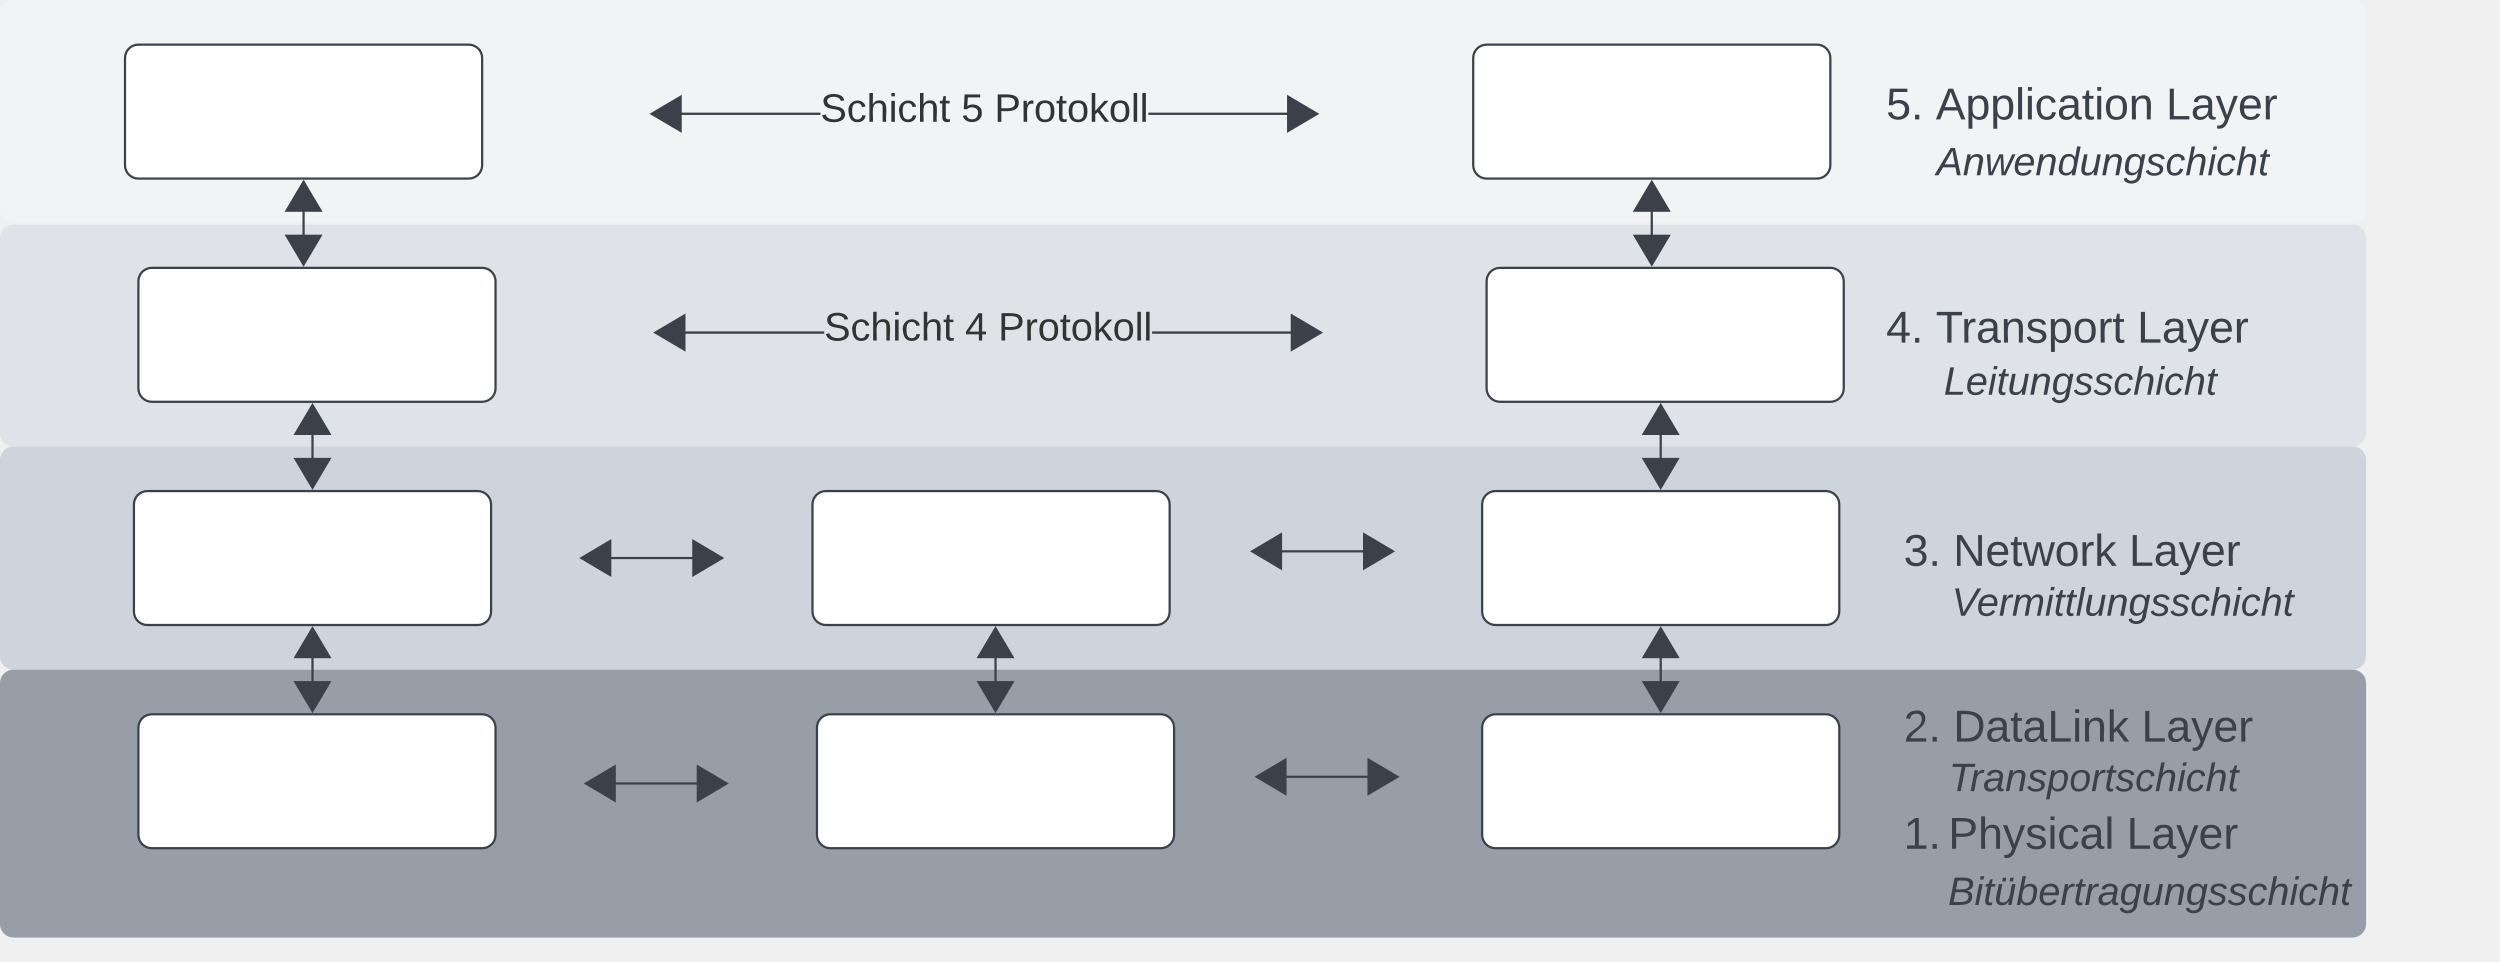
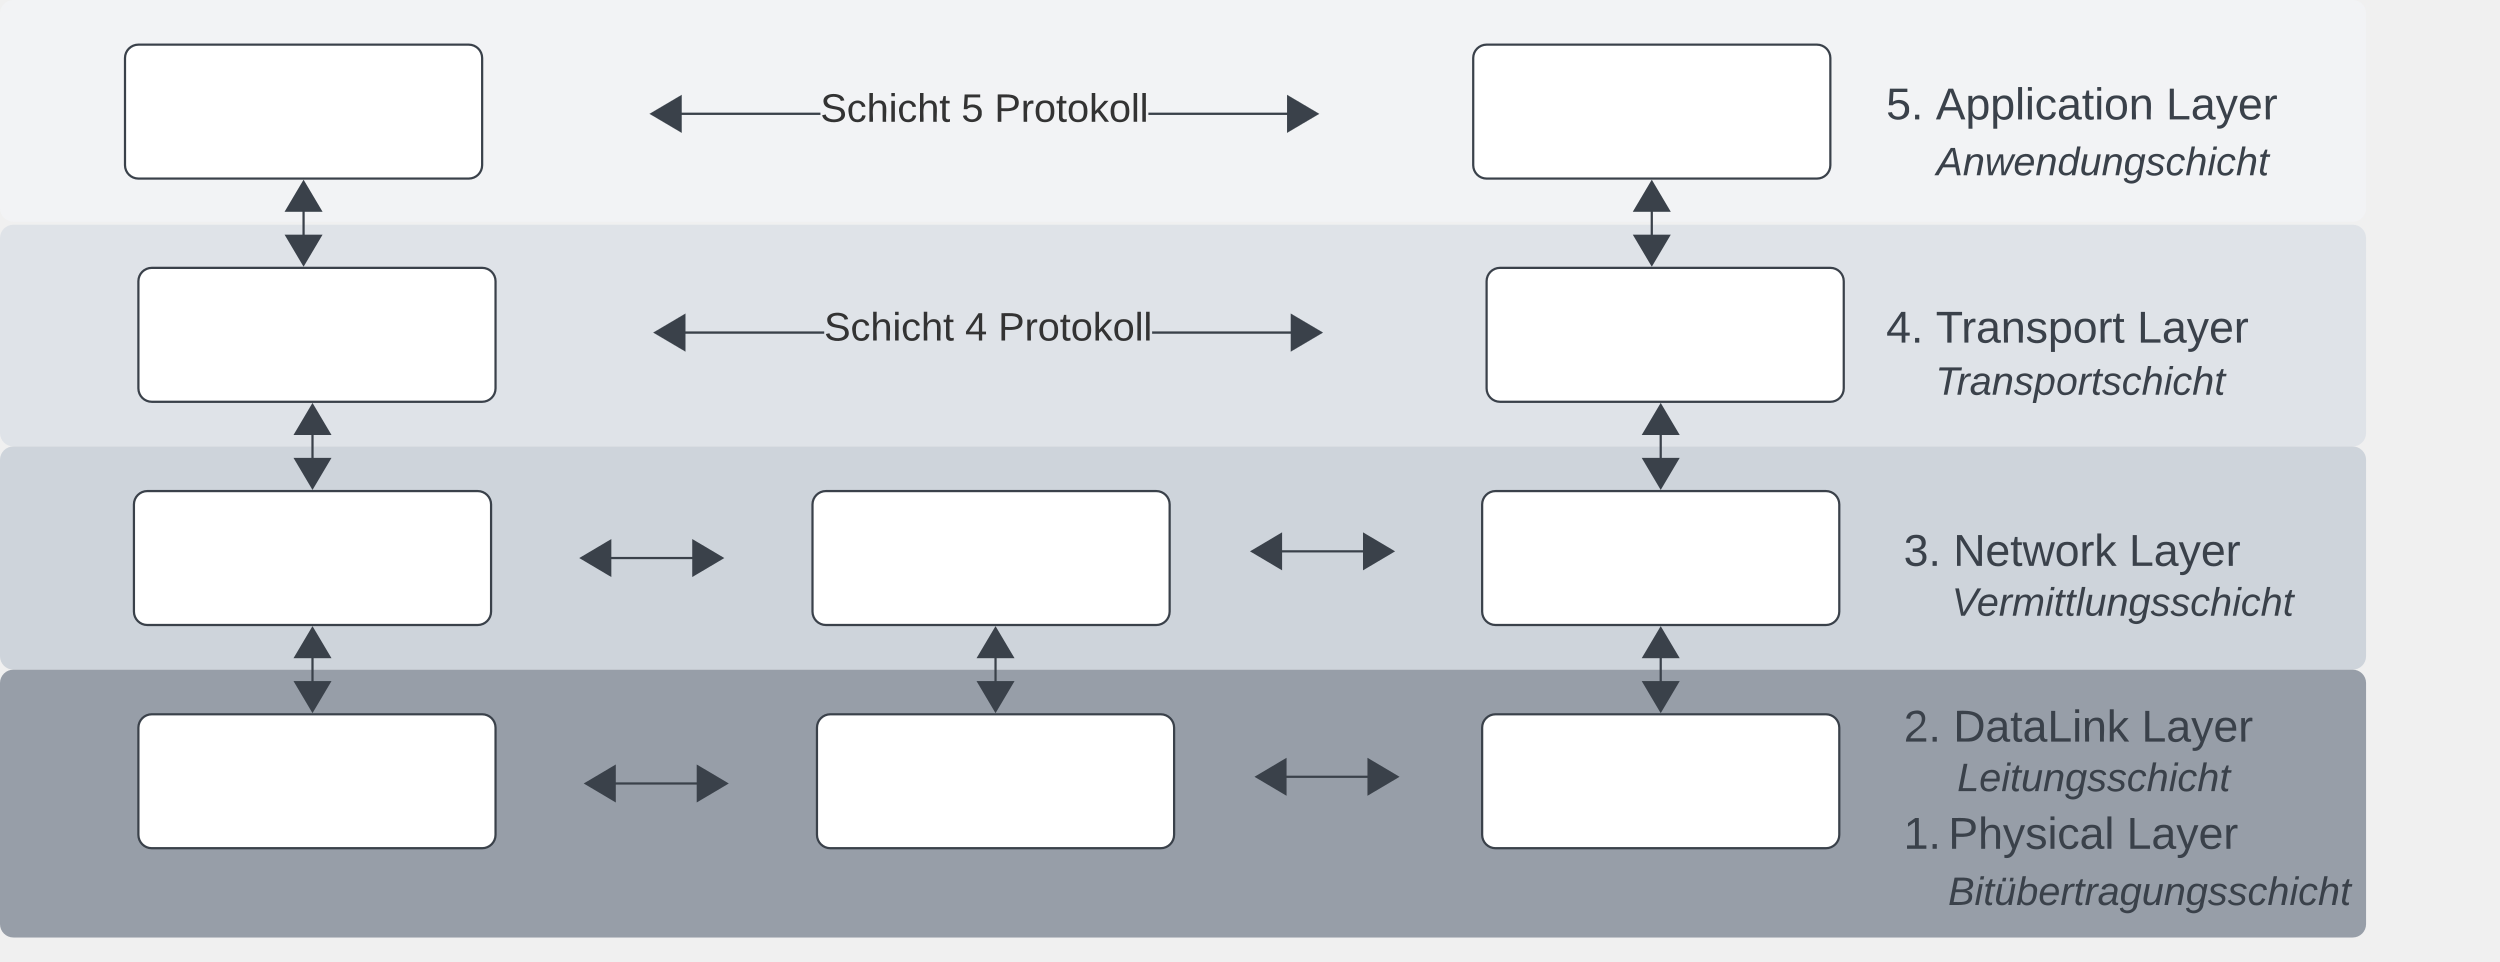
<svg xmlns="http://www.w3.org/2000/svg" xmlns:ns1="lucid" xmlns:xlink="http://www.w3.org/1999/xlink" width="1120" height="430.58">
  <g transform="translate(140 820)" ns1:page-tab-id="0_0">
    <path d="M-140-814a6 6 0 0 1 6-6H914a6 6 0 0 1 6 6v87.33a6 6 0 0 1-6 6H-134a6 6 0 0 1-6-6z" stroke="#000" stroke-opacity="0" fill="#f2f3f5" />
    <path d="M-140-713.33a6 6 0 0 1 6-6H914a6 6 0 0 1 6 6V-626a6 6 0 0 1-6 6H-134a6 6 0 0 1-6-6z" stroke="#000" stroke-opacity="0" fill="#dfe3e8" />
    <path d="M-140-614a6 6 0 0 1 6-6H914a6 6 0 0 1 6 6v88a6 6 0 0 1-6 6H-134a6 6 0 0 1-6-6z" stroke="#000" stroke-opacity="0" fill="#ced4db" />
    <path d="M-140-514a6 6 0 0 1 6-6H914a6 6 0 0 1 6 6v108a6 6 0 0 1-6 6H-134a6 6 0 0 1-6-6z" stroke="#000" stroke-opacity="0" fill="#979ea8" />
    <path d="M-78-694a6 6 0 0 1 6-6H76a6 6 0 0 1 6 6v48a6 6 0 0 1-6 6H-72a6 6 0 0 1-6-6zM526-694a6 6 0 0 1 6-6h148a6 6 0 0 1 6 6v48a6 6 0 0 1-6 6H532a6 6 0 0 1-6-6zM-80-594a6 6 0 0 1 6-6H74a6 6 0 0 1 6 6v48a6 6 0 0 1-6 6H-74a6 6 0 0 1-6-6zM524-594a6 6 0 0 1 6-6h148a6 6 0 0 1 6 6v48a6 6 0 0 1-6 6H530a6 6 0 0 1-6-6zM-78-494a6 6 0 0 1 6-6H76a6 6 0 0 1 6 6v48a6 6 0 0 1-6 6H-72a6 6 0 0 1-6-6zM524-494a6 6 0 0 1 6-6h148a6 6 0 0 1 6 6v48a6 6 0 0 1-6 6H530a6 6 0 0 1-6-6zM224-594a6 6 0 0 1 6-6h148a6 6 0 0 1 6 6v48a6 6 0 0 1-6 6H230a6 6 0 0 1-6-6zM226-494a6 6 0 0 1 6-6h148a6 6 0 0 1 6 6v48a6 6 0 0 1-6 6H232a6 6 0 0 1-6-6z" stroke="#3a414a" fill="#fff" />
    <path d="M229.2-670.5h-69.64v-1h69.64zm216.6 0h-69.64v-1h69.65z" stroke="#3a414a" stroke-width=".05" fill="#3a414a" />
    <path d="M166.57-663.36l-12.9-7.64 12.9-7.64z" fill="#3a414a" />
    <path d="M167.07-662.5l-14.4-8.5 14.4-8.5zm-12.42-8.5l11.42 6.76v-13.52z" stroke="#3a414a" stroke-width=".05" fill="#3a414a" />
    <path d="M451.7-671l-12.9 7.64v-15.28z" fill="#3a414a" />
    <path d="M452.68-671l-14.4 8.5v-17zm-13.4 6.76l11.44-6.76-11.43-6.76z" stroke="#3a414a" stroke-width=".05" fill="#3a414a" />
    <use xlink:href="#a" transform="matrix(1,0,0,1,229.2006,-681.6667) translate(0 14.22222)" />
    <use xlink:href="#b" transform="matrix(1,0,0,1,229.2006,-681.6667) translate(63.16049 14.22222)" />
    <use xlink:href="#c" transform="matrix(1,0,0,1,229.2006,-681.6667) translate(77.97531 14.22222)" />
    <path d="M-84-794a6 6 0 0 1 6-6H70a6 6 0 0 1 6 6v48a6 6 0 0 1-6 6H-78a6 6 0 0 1-6-6zM520-794a6 6 0 0 1 6-6h148a6 6 0 0 1 6 6v48a6 6 0 0 1-6 6H526a6 6 0 0 1-6-6z" stroke="#3a414a" fill="#fff" />
    <path d="M306-507.37v-25.26" stroke="#3a414a" fill="none" />
    <path d="M306-501.48l-7.64-12.9h15.28zM306-538.52l7.64 12.9h-15.28z" stroke="#3a414a" fill="#3a414a" />
    <path d="M-4-707.37v-25.26" stroke="#3a414a" fill="none" />
    <path d="M-4-701.48l-7.64-12.9H3.64zM-4-738.52l7.64 12.9h-15.28z" stroke="#3a414a" fill="#3a414a" />
    <path d="M0-607.37v-25.26" stroke="#3a414a" fill="none" />
    <path d="M0-601.48l-7.64-12.9H7.64zM0-638.52l7.64 12.9H-7.64z" stroke="#3a414a" fill="#3a414a" />
    <path d="M0-507.37v-25.26" stroke="#3a414a" fill="none" />
    <path d="M0-501.48l-7.64-12.9H7.64zM0-538.52l7.64 12.9H-7.64z" stroke="#3a414a" fill="#3a414a" />
    <path d="M600-707.37v-25.26" stroke="#3a414a" fill="none" />
    <path d="M600-701.48l-7.64-12.9h15.28zM600-738.52l7.64 12.9h-15.28z" stroke="#3a414a" fill="#3a414a" />
    <path d="M604-607.37v-25.26" stroke="#3a414a" fill="none" />
    <path d="M604-601.48l-7.64-12.9h15.28zM604-638.52l7.64 12.9h-15.28z" stroke="#3a414a" fill="#3a414a" />
    <path d="M604-507.37v-25.26" stroke="#3a414a" fill="none" />
    <path d="M604-501.48l-7.64-12.9h15.28zM604-538.52l7.64 12.9h-15.28z" stroke="#3a414a" fill="#3a414a" />
    <path d="M126.37-570h51.26" stroke="#3a414a" fill="none" />
    <path d="M120.48-570l12.9-7.64v15.28zM183.52-570l-12.9 7.64v-15.28z" stroke="#3a414a" fill="#3a414a" />
    <path d="M128.37-469h51.26" stroke="#3a414a" fill="none" />
    <path d="M122.48-469l12.9-7.64v15.28zM185.52-469l-12.9 7.64v-15.28z" stroke="#3a414a" fill="#3a414a" />
    <path d="M426.87-573h51.26" stroke="#3a414a" fill="none" />
    <path d="M420.98-573l12.9-7.64v15.28zM484.02-573l-12.9 7.64v-15.28z" stroke="#3a414a" fill="#3a414a" />
    <path d="M428.87-472h51.26" stroke="#3a414a" fill="none" />
    <path d="M422.98-472l12.9-7.64v15.28zM486.02-472l-12.9 7.64v-15.28z" stroke="#3a414a" fill="#3a414a" />
    <path d="M700-794a6 6 0 0 1 6-6h268a6 6 0 0 1 6 6v48a6 6 0 0 1-6 6H706a6 6 0 0 1-6-6z" stroke="#000" stroke-opacity="0" fill="#fff" fill-opacity="0" />
    <use xlink:href="#d" transform="matrix(1,0,0,1,705,-795) translate(0 28.5)" />
    <use xlink:href="#e" transform="matrix(1,0,0,1,705,-795) translate(22.22222 28.5)" />
    <use xlink:href="#f" transform="matrix(1,0,0,1,705,-795) translate(125.3889 28.5)" />
    <path d="M700-694a6 6 0 0 1 6-6h268a6 6 0 0 1 6 6v48a6 6 0 0 1-6 6H706a6 6 0 0 1-6-6z" stroke="#000" stroke-opacity="0" fill="#fff" fill-opacity="0" />
    <use xlink:href="#g" transform="matrix(1,0,0,1,705,-695) translate(0 28.5)" />
    <use xlink:href="#h" transform="matrix(1,0,0,1,705,-695) translate(22.22222 28.5)" />
    <use xlink:href="#f" transform="matrix(1,0,0,1,705,-695) translate(112.4444 28.5)" />
    <path d="M707.85-594a6 6 0 0 1 6-6H934a6 6 0 0 1 6 6v48a6 6 0 0 1-6 6H713.85a6 6 0 0 1-6-6z" stroke="#000" stroke-opacity="0" fill="#fff" fill-opacity="0" />
    <use xlink:href="#i" transform="matrix(1,0,0,1,712.8488,-595) translate(0 28.5)" />
    <use xlink:href="#j" transform="matrix(1,0,0,1,712.8488,-595) translate(22.22222 28.5)" />
    <use xlink:href="#f" transform="matrix(1,0,0,1,712.8488,-595) translate(100.9444 28.5)" />
    <path d="M707.85-505a6 6 0 0 1 6-6H934a6 6 0 0 1 6 6v70a6 6 0 0 1-6 6H713.85a6 6 0 0 1-6-6z" stroke="#000" stroke-opacity="0" fill="#fff" fill-opacity="0" />
    <use xlink:href="#k" transform="matrix(1,0,0,1,712.8488,-506) translate(0 18.25)" />
    <use xlink:href="#l" transform="matrix(1,0,0,1,712.8488,-506) translate(22.22222 18.25)" />
    <use xlink:href="#m" transform="matrix(1,0,0,1,712.8488,-506) translate(106.5556 18.25)" />
    <use xlink:href="#n" transform="matrix(1,0,0,1,712.8488,-506) translate(0 42.25)" />
    <use xlink:href="#o" transform="matrix(1,0,0,1,712.8488,-506) translate(0 66.25)" />
    <use xlink:href="#p" transform="matrix(1,0,0,1,712.8488,-506) translate(20 66.25)" />
    <use xlink:href="#f" transform="matrix(1,0,0,1,712.8488,-506) translate(99.88889 66.25)" />
    <path d="M227.52-768.5h-69.65v-1h69.65zm216.6 0H374.5v-1h69.65z" stroke="#3a414a" stroke-width=".05" fill="#3a414a" />
    <path d="M164.9-761.36L151.97-769l12.9-7.64z" fill="#3a414a" />
    <path d="M165.4-760.5L151-769l14.4-8.5zm-12.44-8.5l11.43 6.76v-13.52z" stroke="#3a414a" stroke-width=".05" fill="#3a414a" />
    <path d="M450.02-769l-12.9 7.64v-15.28z" fill="#3a414a" />
    <path d="M451-769l-14.4 8.5v-17zm-13.4 6.76l11.44-6.76-11.43-6.76z" stroke="#3a414a" stroke-width=".05" fill="#3a414a" />
    <g>
      <use xlink:href="#a" transform="matrix(1,0,0,1,227.5185,-779.6667) translate(0 14.22222)" />
      <use xlink:href="#q" transform="matrix(1,0,0,1,227.5185,-779.6667) translate(63.16049 14.22222)" />
      <use xlink:href="#c" transform="matrix(1,0,0,1,227.5185,-779.6667) translate(77.97531 14.22222)" />
    </g>
    <path d="M682-770.33a6 6 0 0 1 6-6h228a6 6 0 0 1 6 6v48a6 6 0 0 1-6 6H688a6 6 0 0 1-6-6z" stroke="#000" stroke-opacity="0" fill="#fff" fill-opacity="0" />
    <g>
      <use xlink:href="#r" transform="matrix(1,0,0,1,687,-771.3333) translate(40.48148 29.84722)" />
    </g>
    <path d="M672-672a6 6 0 0 1 6-6h228a6 6 0 0 1 6 6v48a6 6 0 0 1-6 6H678a6 6 0 0 1-6-6z" stroke="#000" stroke-opacity="0" fill="#fff" fill-opacity="0" />
    <g>
-       <use xlink:href="#s" transform="matrix(1,0,0,1,677,-673) translate(53.81481 29.84722)" />
+       <use xlink:href="#s" transform="matrix(1,0,0,1,677,-673) translate(50.08642 29.84722)" />
    </g>
    <path d="M691-573a6 6 0 0 1 6-6h228a6 6 0 0 1 6 6v48a6 6 0 0 1-6 6H697a6 6 0 0 1-6-6z" stroke="#000" stroke-opacity="0" fill="#fff" fill-opacity="0" />
    <g>
      <use xlink:href="#t" transform="matrix(1,0,0,1,696,-574) translate(38.40741 29.84722)" />
    </g>
    <path d="M678-494.42a6 6 0 0 1 6-6h228a6 6 0 0 1 6 6v48a6 6 0 0 1-6 6H684a6 6 0 0 1-6-6z" stroke="#000" stroke-opacity="0" fill="#fff" fill-opacity="0" />
    <g>
-       <use xlink:href="#u" transform="matrix(1,0,0,1,683,-495.4167) translate(50.08642 29.84722)" />
+       <use xlink:href="#u" transform="matrix(1,0,0,1,683,-495.4167) translate(53.81481 29.84722)" />
    </g>
    <path d="M703-443.42a6 6 0 0 1 6-6h228a6 6 0 0 1 6 6v48a6 6 0 0 1-6 6H709a6 6 0 0 1-6-6z" stroke="#000" stroke-opacity="0" fill="#fff" fill-opacity="0" />
    <g>
      <use xlink:href="#v" transform="matrix(1,0,0,1,708,-444.4167) translate(24.7284 29.84722)" />
    </g>
    <defs>
      <path fill="#333" d="M185-189c-5-48-123-54-124 2 14 75 158 14 163 119 3 78-121 87-175 55-17-10-28-26-33-46l33-7c5 56 141 63 141-1 0-78-155-14-162-118-5-82 145-84 179-34 5 7 8 16 11 25" id="w" />
      <path fill="#333" d="M96-169c-40 0-48 33-48 73s9 75 48 75c24 0 41-14 43-38l32 2c-6 37-31 61-74 61-59 0-76-41-82-99-10-93 101-131 147-64 4 7 5 14 7 22l-32 3c-4-21-16-35-41-35" id="x" />
      <path fill="#333" d="M106-169C34-169 62-67 57 0H25v-261h32l-1 103c12-21 28-36 61-36 89 0 53 116 60 194h-32v-121c2-32-8-49-39-48" id="y" />
      <path fill="#333" d="M24-231v-30h32v30H24zM24 0v-190h32V0H24" id="z" />
      <path fill="#333" d="M59-47c-2 24 18 29 38 22v24C64 9 27 4 27-40v-127H5v-23h24l9-43h21v43h35v23H59v120" id="A" />
      <g id="a">
        <use transform="matrix(0.04938272,0,0,0.04938272,0,0)" xlink:href="#w" />
        <use transform="matrix(0.04938272,0,0,0.04938272,11.85185,0)" xlink:href="#x" />
        <use transform="matrix(0.04938272,0,0,0.04938272,20.74074,0)" xlink:href="#y" />
        <use transform="matrix(0.04938272,0,0,0.04938272,30.61728,0)" xlink:href="#z" />
        <use transform="matrix(0.04938272,0,0,0.04938272,34.51852,0)" xlink:href="#x" />
        <use transform="matrix(0.04938272,0,0,0.04938272,43.40741,0)" xlink:href="#y" />
        <use transform="matrix(0.04938272,0,0,0.04938272,53.28395,0)" xlink:href="#A" />
      </g>
      <path fill="#333" d="M155-56V0h-30v-56H8v-25l114-167h33v167h35v25h-35zm-30-156c-27 46-58 90-88 131h88v-131" id="B" />
      <use transform="matrix(0.04938272,0,0,0.04938272,0,0)" xlink:href="#B" id="b" />
      <path fill="#333" d="M30-248c87 1 191-15 191 75 0 78-77 80-158 76V0H30v-248zm33 125c57 0 124 11 124-50 0-59-68-47-124-48v98" id="C" />
      <path fill="#333" d="M114-163C36-179 61-72 57 0H25l-1-190h30c1 12-1 29 2 39 6-27 23-49 58-41v29" id="D" />
      <path fill="#333" d="M100-194c62-1 85 37 85 99 1 63-27 99-86 99S16-35 15-95c0-66 28-99 85-99zM99-20c44 1 53-31 53-75 0-43-8-75-51-75s-53 32-53 75 10 74 51 75" id="E" />
      <path fill="#333" d="M143 0L79-87 56-68V0H24v-261h32v163l83-92h37l-77 82L181 0h-38" id="F" />
      <path fill="#333" d="M24 0v-261h32V0H24" id="G" />
      <g id="c">
        <use transform="matrix(0.04938272,0,0,0.04938272,0,0)" xlink:href="#C" />
        <use transform="matrix(0.04938272,0,0,0.04938272,11.85185,0)" xlink:href="#D" />
        <use transform="matrix(0.04938272,0,0,0.04938272,17.7284,0)" xlink:href="#E" />
        <use transform="matrix(0.04938272,0,0,0.04938272,27.60494,0)" xlink:href="#A" />
        <use transform="matrix(0.04938272,0,0,0.04938272,32.54321,0)" xlink:href="#E" />
        <use transform="matrix(0.04938272,0,0,0.04938272,42.41975,0)" xlink:href="#F" />
        <use transform="matrix(0.04938272,0,0,0.04938272,51.30864,0)" xlink:href="#E" />
        <use transform="matrix(0.04938272,0,0,0.04938272,61.18519,0)" xlink:href="#G" />
        <use transform="matrix(0.04938272,0,0,0.04938272,65.08642,0)" xlink:href="#G" />
      </g>
      <path fill="#3a414a" d="M54-142c48-35 137-8 131 61C196 18 31 33 14-55l32-4c7 23 22 37 52 37 35-1 51-22 54-58 4-55-73-65-99-34H22l8-134h141v27H59" id="H" />
      <path fill="#3a414a" d="M33 0v-38h34V0H33" id="I" />
      <g id="d">
        <use transform="matrix(0.05555556,0,0,0.05555556,0,0)" xlink:href="#H" />
        <use transform="matrix(0.05555556,0,0,0.05555556,11.11111,0)" xlink:href="#I" />
      </g>
      <path fill="#3a414a" d="M205 0l-28-72H64L36 0H1l101-248h38L239 0h-34zm-38-99l-47-123c-12 45-31 82-46 123h93" id="J" />
      <path fill="#3a414a" d="M115-194c55 1 70 41 70 98S169 2 115 4C84 4 66-9 55-30l1 105H24l-1-265h31l2 30c10-21 28-34 59-34zm-8 174c40 0 45-34 45-75s-6-73-45-74c-42 0-51 32-51 76 0 43 10 73 51 73" id="K" />
      <path fill="#3a414a" d="M24 0v-261h32V0H24" id="L" />
      <path fill="#3a414a" d="M24-231v-30h32v30H24zM24 0v-190h32V0H24" id="M" />
      <path fill="#3a414a" d="M96-169c-40 0-48 33-48 73s9 75 48 75c24 0 41-14 43-38l32 2c-6 37-31 61-74 61-59 0-76-41-82-99-10-93 101-131 147-64 4 7 5 14 7 22l-32 3c-4-21-16-35-41-35" id="N" />
      <path fill="#3a414a" d="M141-36C126-15 110 5 73 4 37 3 15-17 15-53c-1-64 63-63 125-63 3-35-9-54-41-54-24 1-41 7-42 31l-33-3c5-37 33-52 76-52 45 0 72 20 72 64v82c-1 20 7 32 28 27v20c-31 9-61-2-59-35zM48-53c0 20 12 33 32 33 41-3 63-29 60-74-43 2-92-5-92 41" id="O" />
      <path fill="#3a414a" d="M59-47c-2 24 18 29 38 22v24C64 9 27 4 27-40v-127H5v-23h24l9-43h21v43h35v23H59v120" id="P" />
      <path fill="#3a414a" d="M100-194c62-1 85 37 85 99 1 63-27 99-86 99S16-35 15-95c0-66 28-99 85-99zM99-20c44 1 53-31 53-75 0-43-8-75-51-75s-53 32-53 75 10 74 51 75" id="Q" />
      <path fill="#3a414a" d="M117-194c89-4 53 116 60 194h-32v-121c0-31-8-49-39-48C34-167 62-67 57 0H25l-1-190h30c1 10-1 24 2 32 11-22 29-35 61-36" id="R" />
      <g id="e">
        <use transform="matrix(0.05555556,0,0,0.05555556,0,0)" xlink:href="#J" />
        <use transform="matrix(0.05555556,0,0,0.05555556,13.33333,0)" xlink:href="#K" />
        <use transform="matrix(0.05555556,0,0,0.05555556,24.44444,0)" xlink:href="#K" />
        <use transform="matrix(0.05555556,0,0,0.05555556,35.55556,0)" xlink:href="#L" />
        <use transform="matrix(0.05555556,0,0,0.05555556,39.94444,0)" xlink:href="#M" />
        <use transform="matrix(0.05555556,0,0,0.05555556,44.33333,0)" xlink:href="#N" />
        <use transform="matrix(0.05555556,0,0,0.05555556,54.33333,0)" xlink:href="#O" />
        <use transform="matrix(0.05555556,0,0,0.05555556,65.44444,0)" xlink:href="#P" />
        <use transform="matrix(0.05555556,0,0,0.05555556,71,0)" xlink:href="#M" />
        <use transform="matrix(0.05555556,0,0,0.05555556,75.38889,0)" xlink:href="#Q" />
        <use transform="matrix(0.05555556,0,0,0.05555556,86.5,0)" xlink:href="#R" />
      </g>
      <path fill="#3a414a" d="M30 0v-248h33v221h125V0H30" id="S" />
      <path fill="#3a414a" d="M179-190L93 31C79 59 56 82 12 73V49c39 6 53-20 64-50L1-190h34L92-34l54-156h33" id="T" />
      <path fill="#3a414a" d="M100-194c63 0 86 42 84 106H49c0 40 14 67 53 68 26 1 43-12 49-29l28 8c-11 28-37 45-77 45C44 4 14-33 15-96c1-61 26-98 85-98zm52 81c6-60-76-77-97-28-3 7-6 17-6 28h103" id="U" />
      <path fill="#3a414a" d="M114-163C36-179 61-72 57 0H25l-1-190h30c1 12-1 29 2 39 6-27 23-49 58-41v29" id="V" />
      <g id="f">
        <use transform="matrix(0.05555556,0,0,0.05555556,0,0)" xlink:href="#S" />
        <use transform="matrix(0.05555556,0,0,0.05555556,11.11111,0)" xlink:href="#O" />
        <use transform="matrix(0.05555556,0,0,0.05555556,22.22222,0)" xlink:href="#T" />
        <use transform="matrix(0.05555556,0,0,0.05555556,32.22222,0)" xlink:href="#U" />
        <use transform="matrix(0.05555556,0,0,0.05555556,43.33333,0)" xlink:href="#V" />
      </g>
      <path fill="#3a414a" d="M155-56V0h-30v-56H8v-25l114-167h33v167h35v25h-35zm-30-156c-27 46-58 90-88 131h88v-131" id="W" />
      <g id="g">
        <use transform="matrix(0.05555556,0,0,0.05555556,0,0)" xlink:href="#W" />
        <use transform="matrix(0.05555556,0,0,0.05555556,11.11111,0)" xlink:href="#I" />
      </g>
      <path fill="#3a414a" d="M127-220V0H93v-220H8v-28h204v28h-85" id="X" />
      <path fill="#3a414a" d="M135-143c-3-34-86-38-87 0 15 53 115 12 119 90S17 21 10-45l28-5c4 36 97 45 98 0-10-56-113-15-118-90-4-57 82-63 122-42 12 7 21 19 24 35" id="Y" />
      <g id="h">
        <use transform="matrix(0.05555556,0,0,0.05555556,0,0)" xlink:href="#X" />
        <use transform="matrix(0.05555556,0,0,0.05555556,11.44444,0)" xlink:href="#V" />
        <use transform="matrix(0.05555556,0,0,0.05555556,18.05556,0)" xlink:href="#O" />
        <use transform="matrix(0.05555556,0,0,0.05555556,29.16667,0)" xlink:href="#R" />
        <use transform="matrix(0.05555556,0,0,0.05555556,40.27778,0)" xlink:href="#Y" />
        <use transform="matrix(0.05555556,0,0,0.05555556,50.27778,0)" xlink:href="#K" />
        <use transform="matrix(0.05555556,0,0,0.05555556,61.38889,0)" xlink:href="#Q" />
        <use transform="matrix(0.05555556,0,0,0.05555556,72.5,0)" xlink:href="#V" />
        <use transform="matrix(0.05555556,0,0,0.05555556,79.11111,0)" xlink:href="#P" />
      </g>
      <path fill="#3a414a" d="M126-127c33 6 58 20 58 59 0 88-139 92-164 29-3-8-5-16-6-25l32-3c6 27 21 44 54 44 32 0 52-15 52-46 0-38-36-46-79-43v-28c39 1 72-4 72-42 0-27-17-43-46-43-28 0-47 15-49 41l-32-3c6-42 35-63 81-64 48-1 79 21 79 65 0 36-21 52-52 59" id="Z" />
      <g id="i">
        <use transform="matrix(0.05555556,0,0,0.05555556,0,0)" xlink:href="#Z" />
        <use transform="matrix(0.05555556,0,0,0.05555556,11.11111,0)" xlink:href="#I" />
      </g>
      <path fill="#3a414a" d="M190 0L58-211 59 0H30v-248h39L202-35l-2-213h31V0h-41" id="aa" />
      <path fill="#3a414a" d="M206 0h-36l-40-164L89 0H53L-1-190h32L70-26l43-164h34l41 164 42-164h31" id="ab" />
      <path fill="#3a414a" d="M143 0L79-87 56-68V0H24v-261h32v163l83-92h37l-77 82L181 0h-38" id="ac" />
      <g id="j">
        <use transform="matrix(0.05555556,0,0,0.05555556,0,0)" xlink:href="#aa" />
        <use transform="matrix(0.05555556,0,0,0.05555556,14.38889,0)" xlink:href="#U" />
        <use transform="matrix(0.05555556,0,0,0.05555556,25.5,0)" xlink:href="#P" />
        <use transform="matrix(0.05555556,0,0,0.05555556,31.05556,0)" xlink:href="#ab" />
        <use transform="matrix(0.05555556,0,0,0.05555556,45.44444,0)" xlink:href="#Q" />
        <use transform="matrix(0.05555556,0,0,0.05555556,56.55556,0)" xlink:href="#V" />
        <use transform="matrix(0.05555556,0,0,0.05555556,63.16667,0)" xlink:href="#ac" />
      </g>
      <path fill="#3a414a" d="M101-251c82-7 93 87 43 132L82-64C71-53 59-42 53-27h129V0H18c2-99 128-94 128-182 0-28-16-43-45-43s-46 15-49 41l-32-3c6-41 34-60 81-64" id="ad" />
      <g id="k">
        <use transform="matrix(0.05555556,0,0,0.05555556,0,0)" xlink:href="#ad" />
        <use transform="matrix(0.05555556,0,0,0.05555556,11.11111,0)" xlink:href="#I" />
      </g>
      <path fill="#3a414a" d="M30-248c118-7 216 8 213 122C240-48 200 0 122 0H30v-248zM63-27c89 8 146-16 146-99s-60-101-146-95v194" id="ae" />
      <g id="l">
        <use transform="matrix(0.05555556,0,0,0.05555556,0,0)" xlink:href="#ae" />
        <use transform="matrix(0.05555556,0,0,0.05555556,14.38889,0)" xlink:href="#O" />
        <use transform="matrix(0.05555556,0,0,0.05555556,25.5,0)" xlink:href="#P" />
        <use transform="matrix(0.05555556,0,0,0.05555556,31.05556,0)" xlink:href="#O" />
        <use transform="matrix(0.05555556,0,0,0.05555556,42.16667,0)" xlink:href="#S" />
        <use transform="matrix(0.05555556,0,0,0.05555556,53.27778,0)" xlink:href="#M" />
        <use transform="matrix(0.05555556,0,0,0.05555556,57.66667,0)" xlink:href="#R" />
        <use transform="matrix(0.05555556,0,0,0.05555556,68.77778,0)" xlink:href="#ac" />
      </g>
      <g id="m">
        <use transform="matrix(0.05555556,0,0,0.05555556,0,0)" xlink:href="#S" />
        <use transform="matrix(0.05555556,0,0,0.05555556,11.11111,0)" xlink:href="#O" />
        <use transform="matrix(0.05555556,0,0,0.05555556,22.22222,0)" xlink:href="#T" />
        <use transform="matrix(0.05555556,0,0,0.05555556,32.22222,0)" xlink:href="#U" />
        <use transform="matrix(0.05555556,0,0,0.05555556,43.33333,0)" xlink:href="#V" />
      </g>
      <path fill="#3a414a" d="M27 0v-27h64v-190l-56 39v-29l58-41h29v221h61V0H27" id="af" />
      <g id="o">
        <use transform="matrix(0.05555556,0,0,0.05555556,0,0)" xlink:href="#af" />
        <use transform="matrix(0.05555556,0,0,0.05555556,11.11111,0)" xlink:href="#I" />
      </g>
      <path fill="#3a414a" d="M30-248c87 1 191-15 191 75 0 78-77 80-158 76V0H30v-248zm33 125c57 0 124 11 124-50 0-59-68-47-124-48v98" id="ag" />
      <path fill="#3a414a" d="M106-169C34-169 62-67 57 0H25v-261h32l-1 103c12-21 28-36 61-36 89 0 53 116 60 194h-32v-121c2-32-8-49-39-48" id="ah" />
      <g id="p">
        <use transform="matrix(0.05555556,0,0,0.05555556,0,0)" xlink:href="#ag" />
        <use transform="matrix(0.05555556,0,0,0.05555556,13.33333,0)" xlink:href="#ah" />
        <use transform="matrix(0.05555556,0,0,0.05555556,24.44444,0)" xlink:href="#T" />
        <use transform="matrix(0.05555556,0,0,0.05555556,34.44444,0)" xlink:href="#Y" />
        <use transform="matrix(0.05555556,0,0,0.05555556,44.44444,0)" xlink:href="#M" />
        <use transform="matrix(0.05555556,0,0,0.05555556,48.83333,0)" xlink:href="#N" />
        <use transform="matrix(0.05555556,0,0,0.05555556,58.83333,0)" xlink:href="#O" />
        <use transform="matrix(0.05555556,0,0,0.05555556,69.94444,0)" xlink:href="#L" />
      </g>
      <path fill="#333" d="M54-142c48-35 137-8 131 61C196 18 31 33 14-55l32-4c7 23 22 37 52 37 35-1 51-22 54-58 4-55-73-65-99-34H22l8-134h141v27H59" id="ai" />
      <use transform="matrix(0.04938272,0,0,0.04938272,0,0)" xlink:href="#ai" id="q" />
      <path fill="#3a414a" d="M187 0l-14-72H61L19 0h-37l149-248h38L221 0h-34zm-19-99l-22-123L76-99h92" id="aj" />
      <path fill="#3a414a" d="M67-158c22-48 132-52 116 29L158 0h-32l25-140c3-38-53-32-70-12C52-117 51-52 38 0H6l36-190h30" id="ak" />
      <path fill="#3a414a" d="M188 0h-37l-8-164L71 0H34L18-190h31l8 164 75-164h34l8 164 74-164h31" id="al" />
      <path fill="#3a414a" d="M111-194c62-3 86 47 72 106H45c-7 38 6 69 45 68 27-1 43-14 53-32l24 11C152-15 129 4 87 4 38 3 12-23 12-71c0-70 32-119 99-123zm44 81c14-66-71-72-95-28-4 8-8 17-11 28h106" id="am" />
      <path fill="#3a414a" d="M133-28C103 26-5 8 13-77c13-62 24-115 90-117 29-1 46 15 56 35l19-102h32L160 0h-30zM45-64c-2 27 10 43 35 43 54-1 69-50 69-103 0-29-15-46-42-46-53-1-58 58-62 106" id="an" />
      <path fill="#3a414a" d="M67 3c-93-2-31-127-26-193h32L48-50c-3 39 53 32 70 12 30-34 30-101 43-152h32L157 0h-30c1-10 6-24 4-33-14 20-29 37-64 36" id="ao" />
      <path fill="#3a414a" d="M103-194c29 0 47 14 56 36 2-11 5-23 8-32h30L160-5C157 61 82 97 21 62 9 55 4 45 1 30l28-7c7 42 83 31 92-3 4-16 9-38 13-55-13 20-29 36-62 36-40 0-60-25-60-64 0-71 23-131 91-131zm4 24c-53 0-58 54-61 104-2 27 10 44 36 44 49 0 65-50 67-102 1-29-15-46-42-46" id="ap" />
      <path fill="#3a414a" d="M55-144c13 50 104 24 104 88C159 21 15 23 1-39l26-10c6 40 102 42 102-4-13-50-104-23-104-87 0-71 143-71 148-8l-29 4c-5-35-85-37-89 0" id="aq" />
      <path fill="#3a414a" d="M44-68c0 29 11 47 38 47 30 0 42-19 51-41l28 9C148-21 126 4 82 4 31 4 10-29 12-85c3-77 74-140 146-93 12 8 15 23 18 40l-31 5c-1-22-13-36-36-36-52 0-65 49-65 101" id="ar" />
      <path fill="#3a414a" d="M67-158c15-20 31-36 64-36 94 0 33 127 27 194h-32l25-140c3-38-53-32-70-12C52-117 51-51 37 0H6l51-261h31" id="as" />
      <path fill="#3a414a" d="M50-231l6-30h32l-6 30H50zM6 0l37-190h31L37 0H6" id="at" />
      <path fill="#3a414a" d="M51-54c-9 22 5 41 31 30L79-1C43 14 10-4 19-52l22-115H19l5-23h22l19-43h21l-9 43h35l-4 23H73" id="au" />
      <g id="r">
        <use transform="matrix(0.04938272,0,0,0.04938272,0,0)" xlink:href="#aj" />
        <use transform="matrix(0.04938272,0,0,0.04938272,11.85185,0)" xlink:href="#ak" />
        <use transform="matrix(0.04938272,0,0,0.04938272,21.7284,0)" xlink:href="#al" />
        <use transform="matrix(0.04938272,0,0,0.04938272,34.51852,0)" xlink:href="#am" />
        <use transform="matrix(0.04938272,0,0,0.04938272,44.39506,0)" xlink:href="#ak" />
        <use transform="matrix(0.04938272,0,0,0.04938272,54.2716,0)" xlink:href="#an" />
        <use transform="matrix(0.04938272,0,0,0.04938272,64.14815,0)" xlink:href="#ao" />
        <use transform="matrix(0.04938272,0,0,0.04938272,74.02469,0)" xlink:href="#ak" />
        <use transform="matrix(0.04938272,0,0,0.04938272,83.90123,0)" xlink:href="#ap" />
        <use transform="matrix(0.04938272,0,0,0.04938272,93.77778,0)" xlink:href="#aq" />
        <use transform="matrix(0.04938272,0,0,0.04938272,102.6667,0)" xlink:href="#ar" />
        <use transform="matrix(0.04938272,0,0,0.04938272,111.5556,0)" xlink:href="#as" />
        <use transform="matrix(0.04938272,0,0,0.04938272,121.4321,0)" xlink:href="#at" />
        <use transform="matrix(0.04938272,0,0,0.04938272,125.3333,0)" xlink:href="#ar" />
        <use transform="matrix(0.04938272,0,0,0.04938272,134.2222,0)" xlink:href="#as" />
        <use transform="matrix(0.04938272,0,0,0.04938272,144.0988,0)" xlink:href="#au" />
      </g>
-       <path fill="#3a414a" d="M11 0l48-248h34L50-27h125l-5 27H11" id="av" />
+       <path fill="#3a414a" d="M151-220L108 0H75l42-220H32l6-28h203l-5 28h-85" id="av" />
+       <path fill="#3a414a" d="M66-151c12-25 30-51 66-40l-6 26C45-176 58-65 38 0H6l36-190h30" id="aw" />
+       <path fill="#3a414a" d="M165-48c-4 18 1 34 23 27l-3 20c-29 8-62 0-52-35h-2C116-14 99 4 63 4 30 4 8-16 8-49c0-68 71-67 138-67 10-26 0-56-31-54-26 1-42 9-47 31l-32-5c8-67 160-71 144 15-5 28-9 54-15 81zM42-50c3 52 80 24 89-6 7-12 7-24 11-38-47 1-103-4-100 44" id="ax" />
+       <path fill="#3a414a" d="M67-162c32-53 139-36 121 50C175-51 163 2 97 4 68 4 52-11 42-31 38 6 28 39 22 75H-9l50-265h29c-1 10 0 20-3 28zm89 36c0-26-10-43-35-43-54 0-67 50-69 103-1 29 14 45 42 46 53 0 62-58 62-106" id="ay" />
+       <path fill="#3a414a" d="M30-147c31-64 166-65 159 27C183-49 158 1 86 4 9 8 1-88 30-147zM88-20c53 0 68-48 68-100 0-31-11-51-44-50-52 1-68 46-68 97 0 32 13 53 44 53" id="az" />
      <g id="s">
        <use transform="matrix(0.04938272,0,0,0.04938272,0,0)" xlink:href="#av" />
+         <use transform="matrix(0.04938272,0,0,0.04938272,9.481481,0)" xlink:href="#aw" />
+         <use transform="matrix(0.04938272,0,0,0.04938272,15.35802,0)" xlink:href="#ax" />
+         <use transform="matrix(0.04938272,0,0,0.04938272,25.23457,0)" xlink:href="#ak" />
+         <use transform="matrix(0.04938272,0,0,0.04938272,35.11111,0)" xlink:href="#aq" />
+         <use transform="matrix(0.04938272,0,0,0.04938272,44,0)" xlink:href="#ay" />
+         <use transform="matrix(0.04938272,0,0,0.04938272,53.87654,0)" xlink:href="#az" />
+         <use transform="matrix(0.04938272,0,0,0.04938272,63.75309,0)" xlink:href="#aw" />
+         <use transform="matrix(0.04938272,0,0,0.04938272,69.62963,0)" xlink:href="#au" />
+         <use transform="matrix(0.04938272,0,0,0.04938272,74.5679,0)" xlink:href="#aq" />
+         <use transform="matrix(0.04938272,0,0,0.04938272,83.45679,0)" xlink:href="#ar" />
+         <use transform="matrix(0.04938272,0,0,0.04938272,92.34568,0)" xlink:href="#as" />
+         <use transform="matrix(0.04938272,0,0,0.04938272,102.2222,0)" xlink:href="#at" />
+         <use transform="matrix(0.04938272,0,0,0.04938272,106.1235,0)" xlink:href="#ar" />
+         <use transform="matrix(0.04938272,0,0,0.04938272,115.0123,0)" xlink:href="#as" />
+         <use transform="matrix(0.04938272,0,0,0.04938272,124.8889,0)" xlink:href="#au" />
+       </g>
+       <path fill="#3a414a" d="M119 0H84L31-248h34l41 218 126-218h36" id="aA" />
+       <path fill="#3a414a" d="M248-111c6-24 9-61-24-58-72 9-57 108-77 169h-31l26-142c3-37-50-30-64-10C52-115 50-51 37 0H6l36-190h30c-1 10-6 24-4 32 13-43 101-52 105 5 13-22 29-41 61-41 90 0 28 129 23 194h-31" id="aB" />
+       <path fill="#3a414a" d="M6 0l50-261h32L37 0H6" id="aC" />
+       <g id="t">
+         <use transform="matrix(0.04938272,0,0,0.04938272,0,0)" xlink:href="#aA" />
+         <use transform="matrix(0.04938272,0,0,0.04938272,11.20988,0)" xlink:href="#am" />
+         <use transform="matrix(0.04938272,0,0,0.04938272,21.08642,0)" xlink:href="#aw" />
+         <use transform="matrix(0.04938272,0,0,0.04938272,26.96296,0)" xlink:href="#aB" />
+         <use transform="matrix(0.04938272,0,0,0.04938272,41.7284,0)" xlink:href="#at" />
+         <use transform="matrix(0.04938272,0,0,0.04938272,45.62963,0)" xlink:href="#au" />
+         <use transform="matrix(0.04938272,0,0,0.04938272,50.5679,0)" xlink:href="#au" />
+         <use transform="matrix(0.04938272,0,0,0.04938272,55.50617,0)" xlink:href="#aC" />
+         <use transform="matrix(0.04938272,0,0,0.04938272,59.40741,0)" xlink:href="#ao" />
+         <use transform="matrix(0.04938272,0,0,0.04938272,69.28395,0)" xlink:href="#ak" />
+         <use transform="matrix(0.04938272,0,0,0.04938272,79.16049,0)" xlink:href="#ap" />
+         <use transform="matrix(0.04938272,0,0,0.04938272,89.03704,0)" xlink:href="#aq" />
+         <use transform="matrix(0.04938272,0,0,0.04938272,97.92593,0)" xlink:href="#aq" />
+         <use transform="matrix(0.04938272,0,0,0.04938272,106.8148,0)" xlink:href="#ar" />
+         <use transform="matrix(0.04938272,0,0,0.04938272,115.7037,0)" xlink:href="#as" />
+         <use transform="matrix(0.04938272,0,0,0.04938272,125.5802,0)" xlink:href="#at" />
+         <use transform="matrix(0.04938272,0,0,0.04938272,129.4815,0)" xlink:href="#ar" />
+         <use transform="matrix(0.04938272,0,0,0.04938272,138.3704,0)" xlink:href="#as" />
+         <use transform="matrix(0.04938272,0,0,0.04938272,148.2469,0)" xlink:href="#au" />
+       </g>
+       <path fill="#3a414a" d="M11 0l48-248h34L50-27h125l-5 27H11" id="aD" />
+       <g id="u">
+         <use transform="matrix(0.04938272,0,0,0.04938272,0,0)" xlink:href="#aD" />
        <use transform="matrix(0.04938272,0,0,0.04938272,9.876543,0)" xlink:href="#am" />
        <use transform="matrix(0.04938272,0,0,0.04938272,19.75309,0)" xlink:href="#at" />
        <use transform="matrix(0.04938272,0,0,0.04938272,23.65432,0)" xlink:href="#au" />
        <use transform="matrix(0.04938272,0,0,0.04938272,28.59259,0)" xlink:href="#ao" />
        <use transform="matrix(0.04938272,0,0,0.04938272,38.46914,0)" xlink:href="#ak" />
        <use transform="matrix(0.04938272,0,0,0.04938272,48.34568,0)" xlink:href="#ap" />
        <use transform="matrix(0.04938272,0,0,0.04938272,58.22222,0)" xlink:href="#aq" />
        <use transform="matrix(0.04938272,0,0,0.04938272,67.11111,0)" xlink:href="#aq" />
        <use transform="matrix(0.04938272,0,0,0.04938272,76,0)" xlink:href="#ar" />
        <use transform="matrix(0.04938272,0,0,0.04938272,84.88889,0)" xlink:href="#as" />
        <use transform="matrix(0.04938272,0,0,0.04938272,94.76543,0)" xlink:href="#at" />
        <use transform="matrix(0.04938272,0,0,0.04938272,98.66667,0)" xlink:href="#ar" />
        <use transform="matrix(0.04938272,0,0,0.04938272,107.5556,0)" xlink:href="#as" />
        <use transform="matrix(0.04938272,0,0,0.04938272,117.4321,0)" xlink:href="#au" />
      </g>
-       <path fill="#3a414a" d="M119 0H84L31-248h34l41 218 126-218h36" id="aw" />
-       <path fill="#3a414a" d="M66-151c12-25 30-51 66-40l-6 26C45-176 58-65 38 0H6l36-190h30" id="ax" />
-       <path fill="#3a414a" d="M248-111c6-24 9-61-24-58-72 9-57 108-77 169h-31l26-142c3-37-50-30-64-10C52-115 50-51 37 0H6l36-190h30c-1 10-6 24-4 32 13-43 101-52 105 5 13-22 29-41 61-41 90 0 28 129 23 194h-31" id="ay" />
-       <path fill="#3a414a" d="M6 0l50-261h32L37 0H6" id="az" />
-       <g id="t">
-         <use transform="matrix(0.04938272,0,0,0.04938272,0,0)" xlink:href="#aw" />
-         <use transform="matrix(0.04938272,0,0,0.04938272,11.20988,0)" xlink:href="#am" />
-         <use transform="matrix(0.04938272,0,0,0.04938272,21.08642,0)" xlink:href="#ax" />
-         <use transform="matrix(0.04938272,0,0,0.04938272,26.96296,0)" xlink:href="#ay" />
-         <use transform="matrix(0.04938272,0,0,0.04938272,41.7284,0)" xlink:href="#at" />
-         <use transform="matrix(0.04938272,0,0,0.04938272,45.62963,0)" xlink:href="#au" />
-         <use transform="matrix(0.04938272,0,0,0.04938272,50.5679,0)" xlink:href="#au" />
-         <use transform="matrix(0.04938272,0,0,0.04938272,55.50617,0)" xlink:href="#az" />
-         <use transform="matrix(0.04938272,0,0,0.04938272,59.40741,0)" xlink:href="#ao" />
-         <use transform="matrix(0.04938272,0,0,0.04938272,69.28395,0)" xlink:href="#ak" />
-         <use transform="matrix(0.04938272,0,0,0.04938272,79.16049,0)" xlink:href="#ap" />
-         <use transform="matrix(0.04938272,0,0,0.04938272,89.03704,0)" xlink:href="#aq" />
-         <use transform="matrix(0.04938272,0,0,0.04938272,97.92593,0)" xlink:href="#aq" />
-         <use transform="matrix(0.04938272,0,0,0.04938272,106.8148,0)" xlink:href="#ar" />
-         <use transform="matrix(0.04938272,0,0,0.04938272,115.7037,0)" xlink:href="#as" />
-         <use transform="matrix(0.04938272,0,0,0.04938272,125.5802,0)" xlink:href="#at" />
-         <use transform="matrix(0.04938272,0,0,0.04938272,129.4815,0)" xlink:href="#ar" />
-         <use transform="matrix(0.04938272,0,0,0.04938272,138.3704,0)" xlink:href="#as" />
-         <use transform="matrix(0.04938272,0,0,0.04938272,148.2469,0)" xlink:href="#au" />
-       </g>
-       <path fill="#3a414a" d="M151-220L108 0H75l42-220H32l6-28h203l-5 28h-85" id="aA" />
-       <path fill="#3a414a" d="M165-48c-4 18 1 34 23 27l-3 20c-29 8-62 0-52-35h-2C116-14 99 4 63 4 30 4 8-16 8-49c0-68 71-67 138-67 10-26 0-56-31-54-26 1-42 9-47 31l-32-5c8-67 160-71 144 15-5 28-9 54-15 81zM42-50c3 52 80 24 89-6 7-12 7-24 11-38-47 1-103-4-100 44" id="aB" />
-       <path fill="#3a414a" d="M67-162c32-53 139-36 121 50C175-51 163 2 97 4 68 4 52-11 42-31 38 6 28 39 22 75H-9l50-265h29c-1 10 0 20-3 28zm89 36c0-26-10-43-35-43-54 0-67 50-69 103-1 29 14 45 42 46 53 0 62-58 62-106" id="aC" />
-       <path fill="#3a414a" d="M30-147c31-64 166-65 159 27C183-49 158 1 86 4 9 8 1-88 30-147zM88-20c53 0 68-48 68-100 0-31-11-51-44-50-52 1-68 46-68 97 0 32 13 53 44 53" id="aD" />
-       <g id="u">
-         <use transform="matrix(0.04938272,0,0,0.04938272,0,0)" xlink:href="#aA" />
-         <use transform="matrix(0.04938272,0,0,0.04938272,9.481481,0)" xlink:href="#ax" />
-         <use transform="matrix(0.04938272,0,0,0.04938272,15.35802,0)" xlink:href="#aB" />
-         <use transform="matrix(0.04938272,0,0,0.04938272,25.23457,0)" xlink:href="#ak" />
-         <use transform="matrix(0.04938272,0,0,0.04938272,35.11111,0)" xlink:href="#aq" />
-         <use transform="matrix(0.04938272,0,0,0.04938272,44,0)" xlink:href="#aC" />
-         <use transform="matrix(0.04938272,0,0,0.04938272,53.87654,0)" xlink:href="#aD" />
-         <use transform="matrix(0.04938272,0,0,0.04938272,63.75309,0)" xlink:href="#ax" />
-         <use transform="matrix(0.04938272,0,0,0.04938272,69.62963,0)" xlink:href="#au" />
-         <use transform="matrix(0.04938272,0,0,0.04938272,74.5679,0)" xlink:href="#aq" />
-         <use transform="matrix(0.04938272,0,0,0.04938272,83.45679,0)" xlink:href="#ar" />
-         <use transform="matrix(0.04938272,0,0,0.04938272,92.34568,0)" xlink:href="#as" />
-         <use transform="matrix(0.04938272,0,0,0.04938272,102.2222,0)" xlink:href="#at" />
-         <use transform="matrix(0.04938272,0,0,0.04938272,106.1235,0)" xlink:href="#ar" />
-         <use transform="matrix(0.04938272,0,0,0.04938272,115.0123,0)" xlink:href="#as" />
-         <use transform="matrix(0.04938272,0,0,0.04938272,124.8889,0)" xlink:href="#au" />
-       </g>
      <path fill="#3a414a" d="M219-77C219 17 104-2 11 0l48-248c73 2 169-15 169 57 0 38-24 54-60 60 29 5 51 21 51 54zm-26-111c0-44-62-31-105-33l-16 79c55 0 121 9 121-46zm-7 110c-1-49-69-36-119-38L50-27c61-1 137 12 136-51" id="aE" />
      <path fill="#3a414a" d="M67 3c-93-2-31-127-26-193h32L48-50c-3 39 53 32 70 12 30-34 30-101 43-152h32L157 0h-30c1-10 6-24 4-33-14 20-29 37-64 36zm73-217l6-33h30l-6 33h-30zm-68 0l6-33h31l-6 33H72" id="aF" />
      <path fill="#3a414a" d="M68-162c25-46 127-43 121 31C183-60 169 1 98 4 69 5 53-11 43-31L36 0H5l52-261h31zm88 36c2-27-9-43-34-43-55 0-70 51-70 103 0 29 15 45 43 46 52 0 58-58 61-106" id="aG" />
      <g id="v">
        <use transform="matrix(0.04938272,0,0,0.04938272,0,0)" xlink:href="#aE" />
        <use transform="matrix(0.04938272,0,0,0.04938272,11.85185,0)" xlink:href="#at" />
        <use transform="matrix(0.04938272,0,0,0.04938272,15.75309,0)" xlink:href="#au" />
        <use transform="matrix(0.04938272,0,0,0.04938272,20.69136,0)" xlink:href="#aF" />
        <use transform="matrix(0.04938272,0,0,0.04938272,30.5679,0)" xlink:href="#aG" />
        <use transform="matrix(0.04938272,0,0,0.04938272,40.44444,0)" xlink:href="#am" />
-         <use transform="matrix(0.04938272,0,0,0.04938272,50.32099,0)" xlink:href="#ax" />
+         <use transform="matrix(0.04938272,0,0,0.04938272,50.32099,0)" xlink:href="#aw" />
        <use transform="matrix(0.04938272,0,0,0.04938272,56.19753,0)" xlink:href="#au" />
-         <use transform="matrix(0.04938272,0,0,0.04938272,61.1358,0)" xlink:href="#ax" />
-         <use transform="matrix(0.04938272,0,0,0.04938272,67.01235,0)" xlink:href="#aB" />
+         <use transform="matrix(0.04938272,0,0,0.04938272,61.1358,0)" xlink:href="#aw" />
+         <use transform="matrix(0.04938272,0,0,0.04938272,67.01235,0)" xlink:href="#ax" />
        <use transform="matrix(0.04938272,0,0,0.04938272,76.88889,0)" xlink:href="#ap" />
        <use transform="matrix(0.04938272,0,0,0.04938272,86.76543,0)" xlink:href="#ao" />
        <use transform="matrix(0.04938272,0,0,0.04938272,96.64198,0)" xlink:href="#ak" />
        <use transform="matrix(0.04938272,0,0,0.04938272,106.5185,0)" xlink:href="#ap" />
        <use transform="matrix(0.04938272,0,0,0.04938272,116.3951,0)" xlink:href="#aq" />
        <use transform="matrix(0.04938272,0,0,0.04938272,125.284,0)" xlink:href="#aq" />
        <use transform="matrix(0.04938272,0,0,0.04938272,134.1728,0)" xlink:href="#ar" />
        <use transform="matrix(0.04938272,0,0,0.04938272,143.0617,0)" xlink:href="#as" />
        <use transform="matrix(0.04938272,0,0,0.04938272,152.9383,0)" xlink:href="#at" />
        <use transform="matrix(0.04938272,0,0,0.04938272,156.8395,0)" xlink:href="#ar" />
        <use transform="matrix(0.04938272,0,0,0.04938272,165.7284,0)" xlink:href="#as" />
        <use transform="matrix(0.04938272,0,0,0.04938272,175.6049,0)" xlink:href="#au" />
      </g>
    </defs>
  </g>
</svg>
